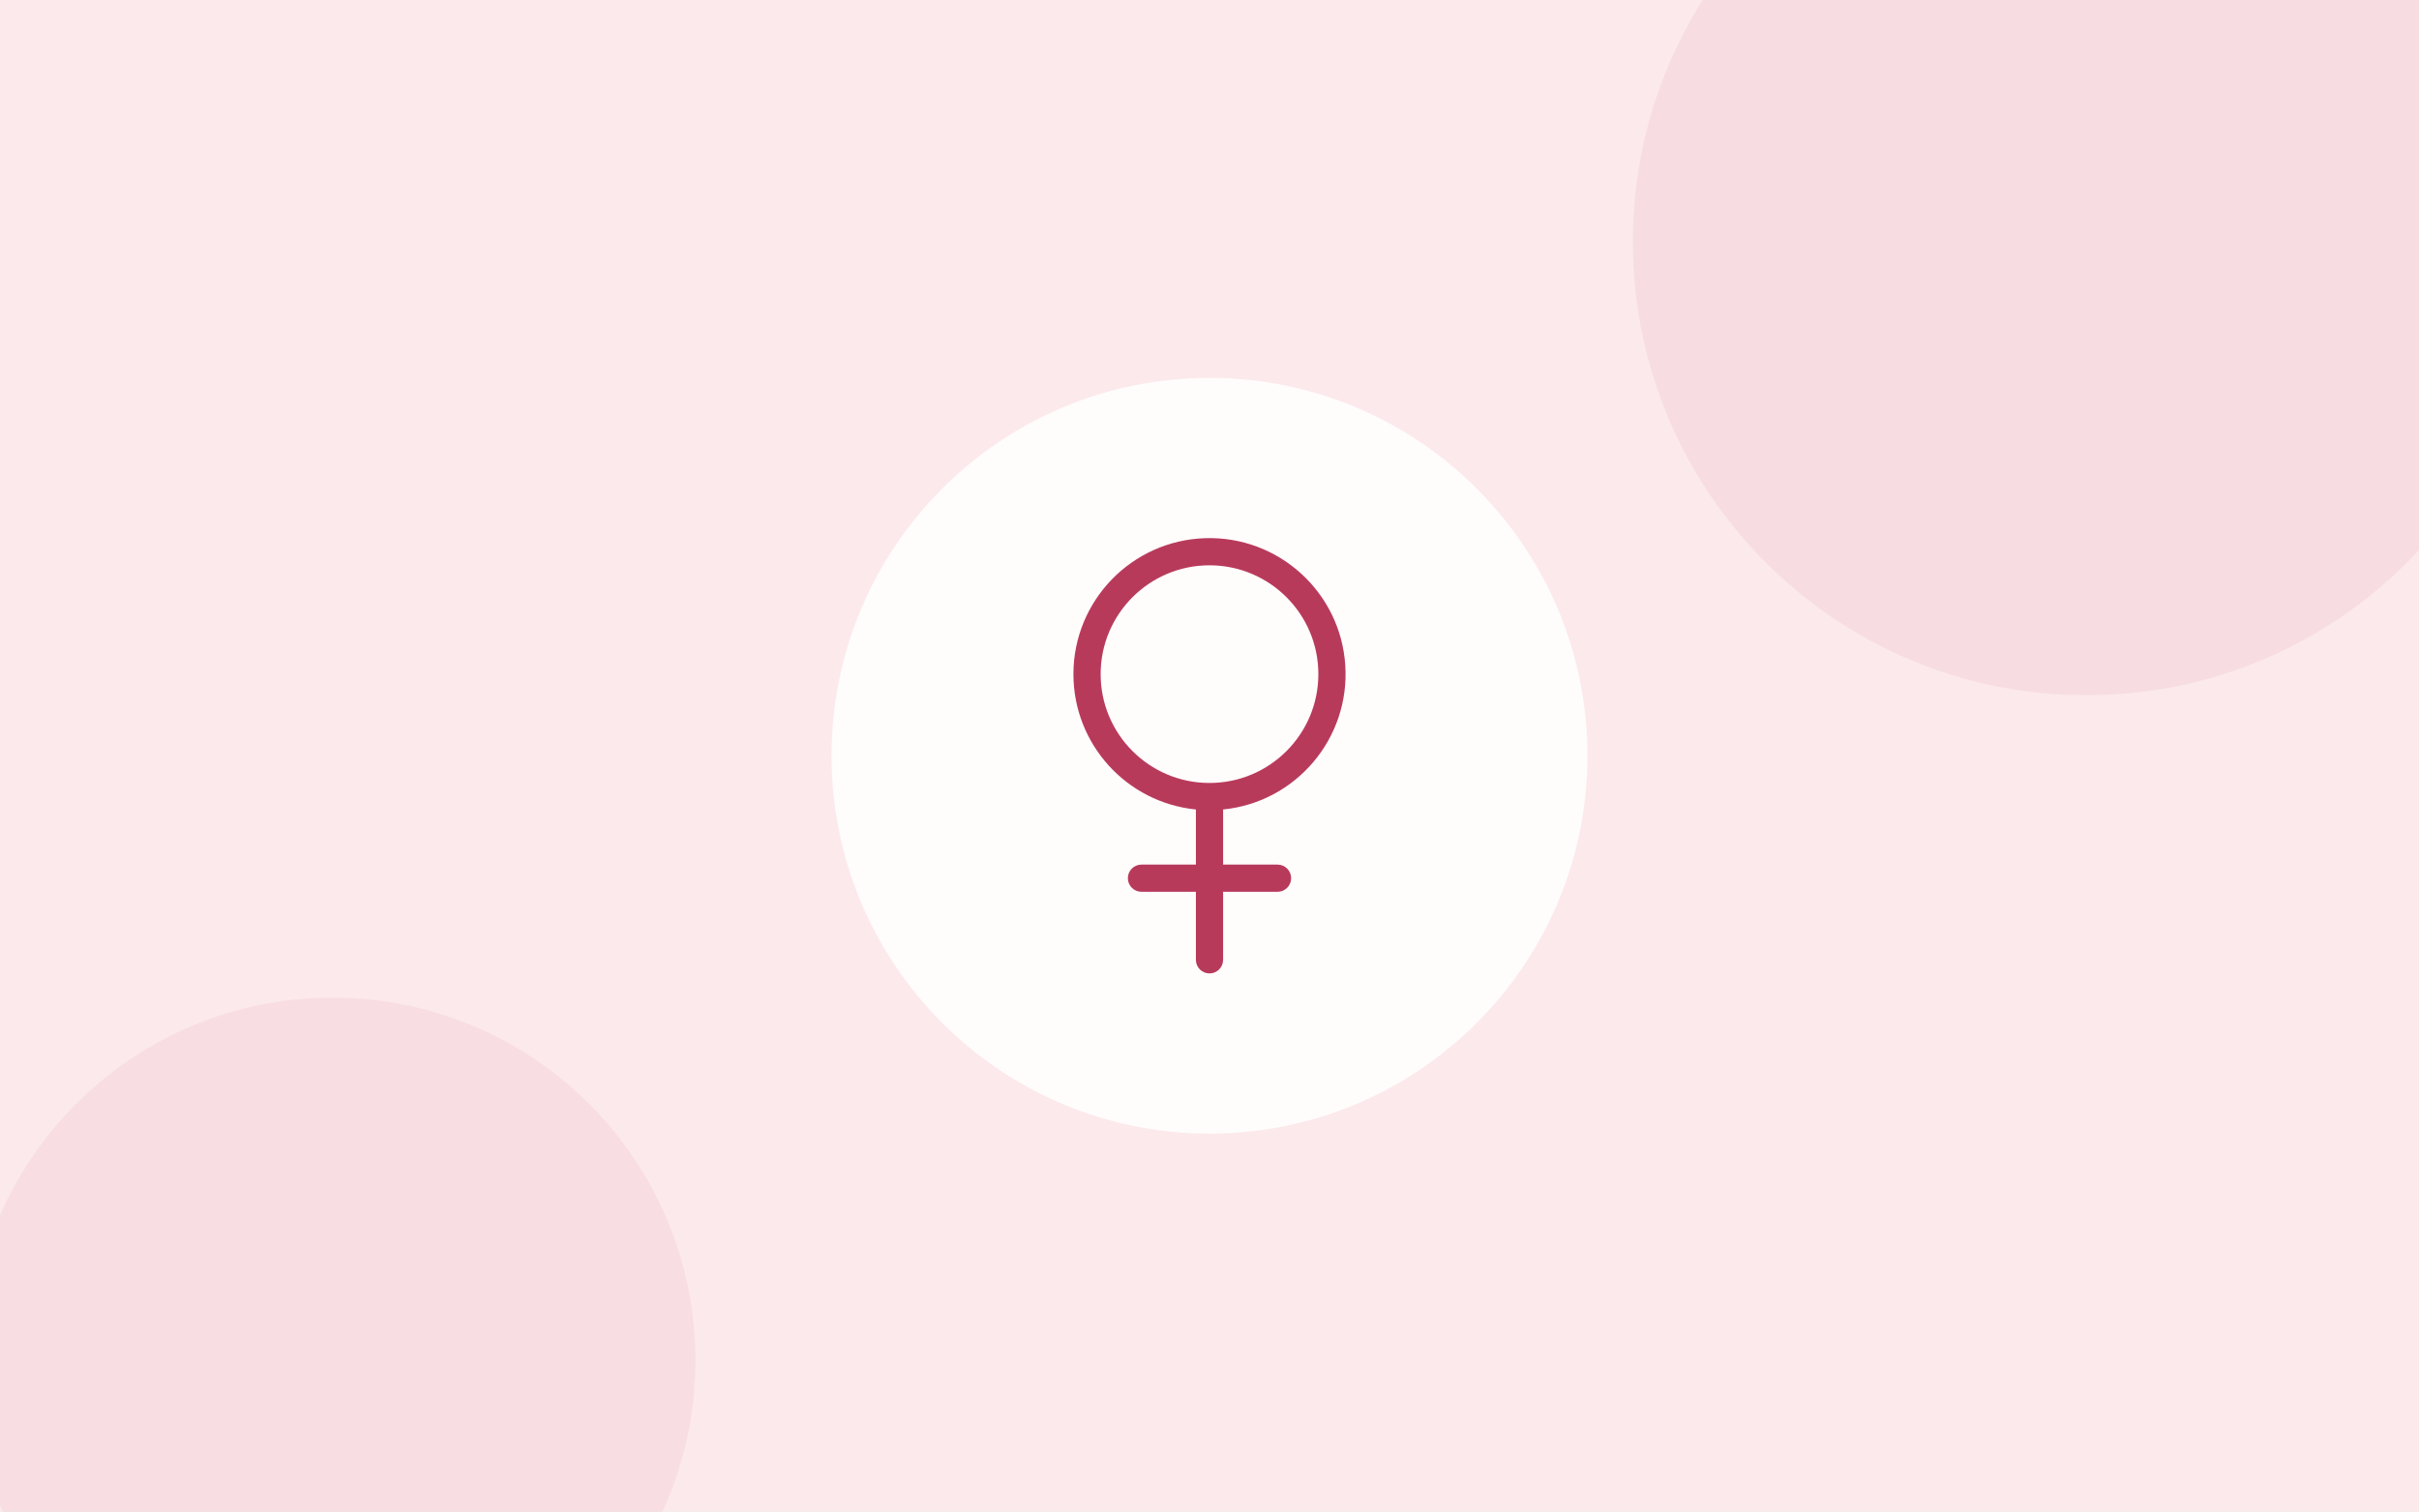
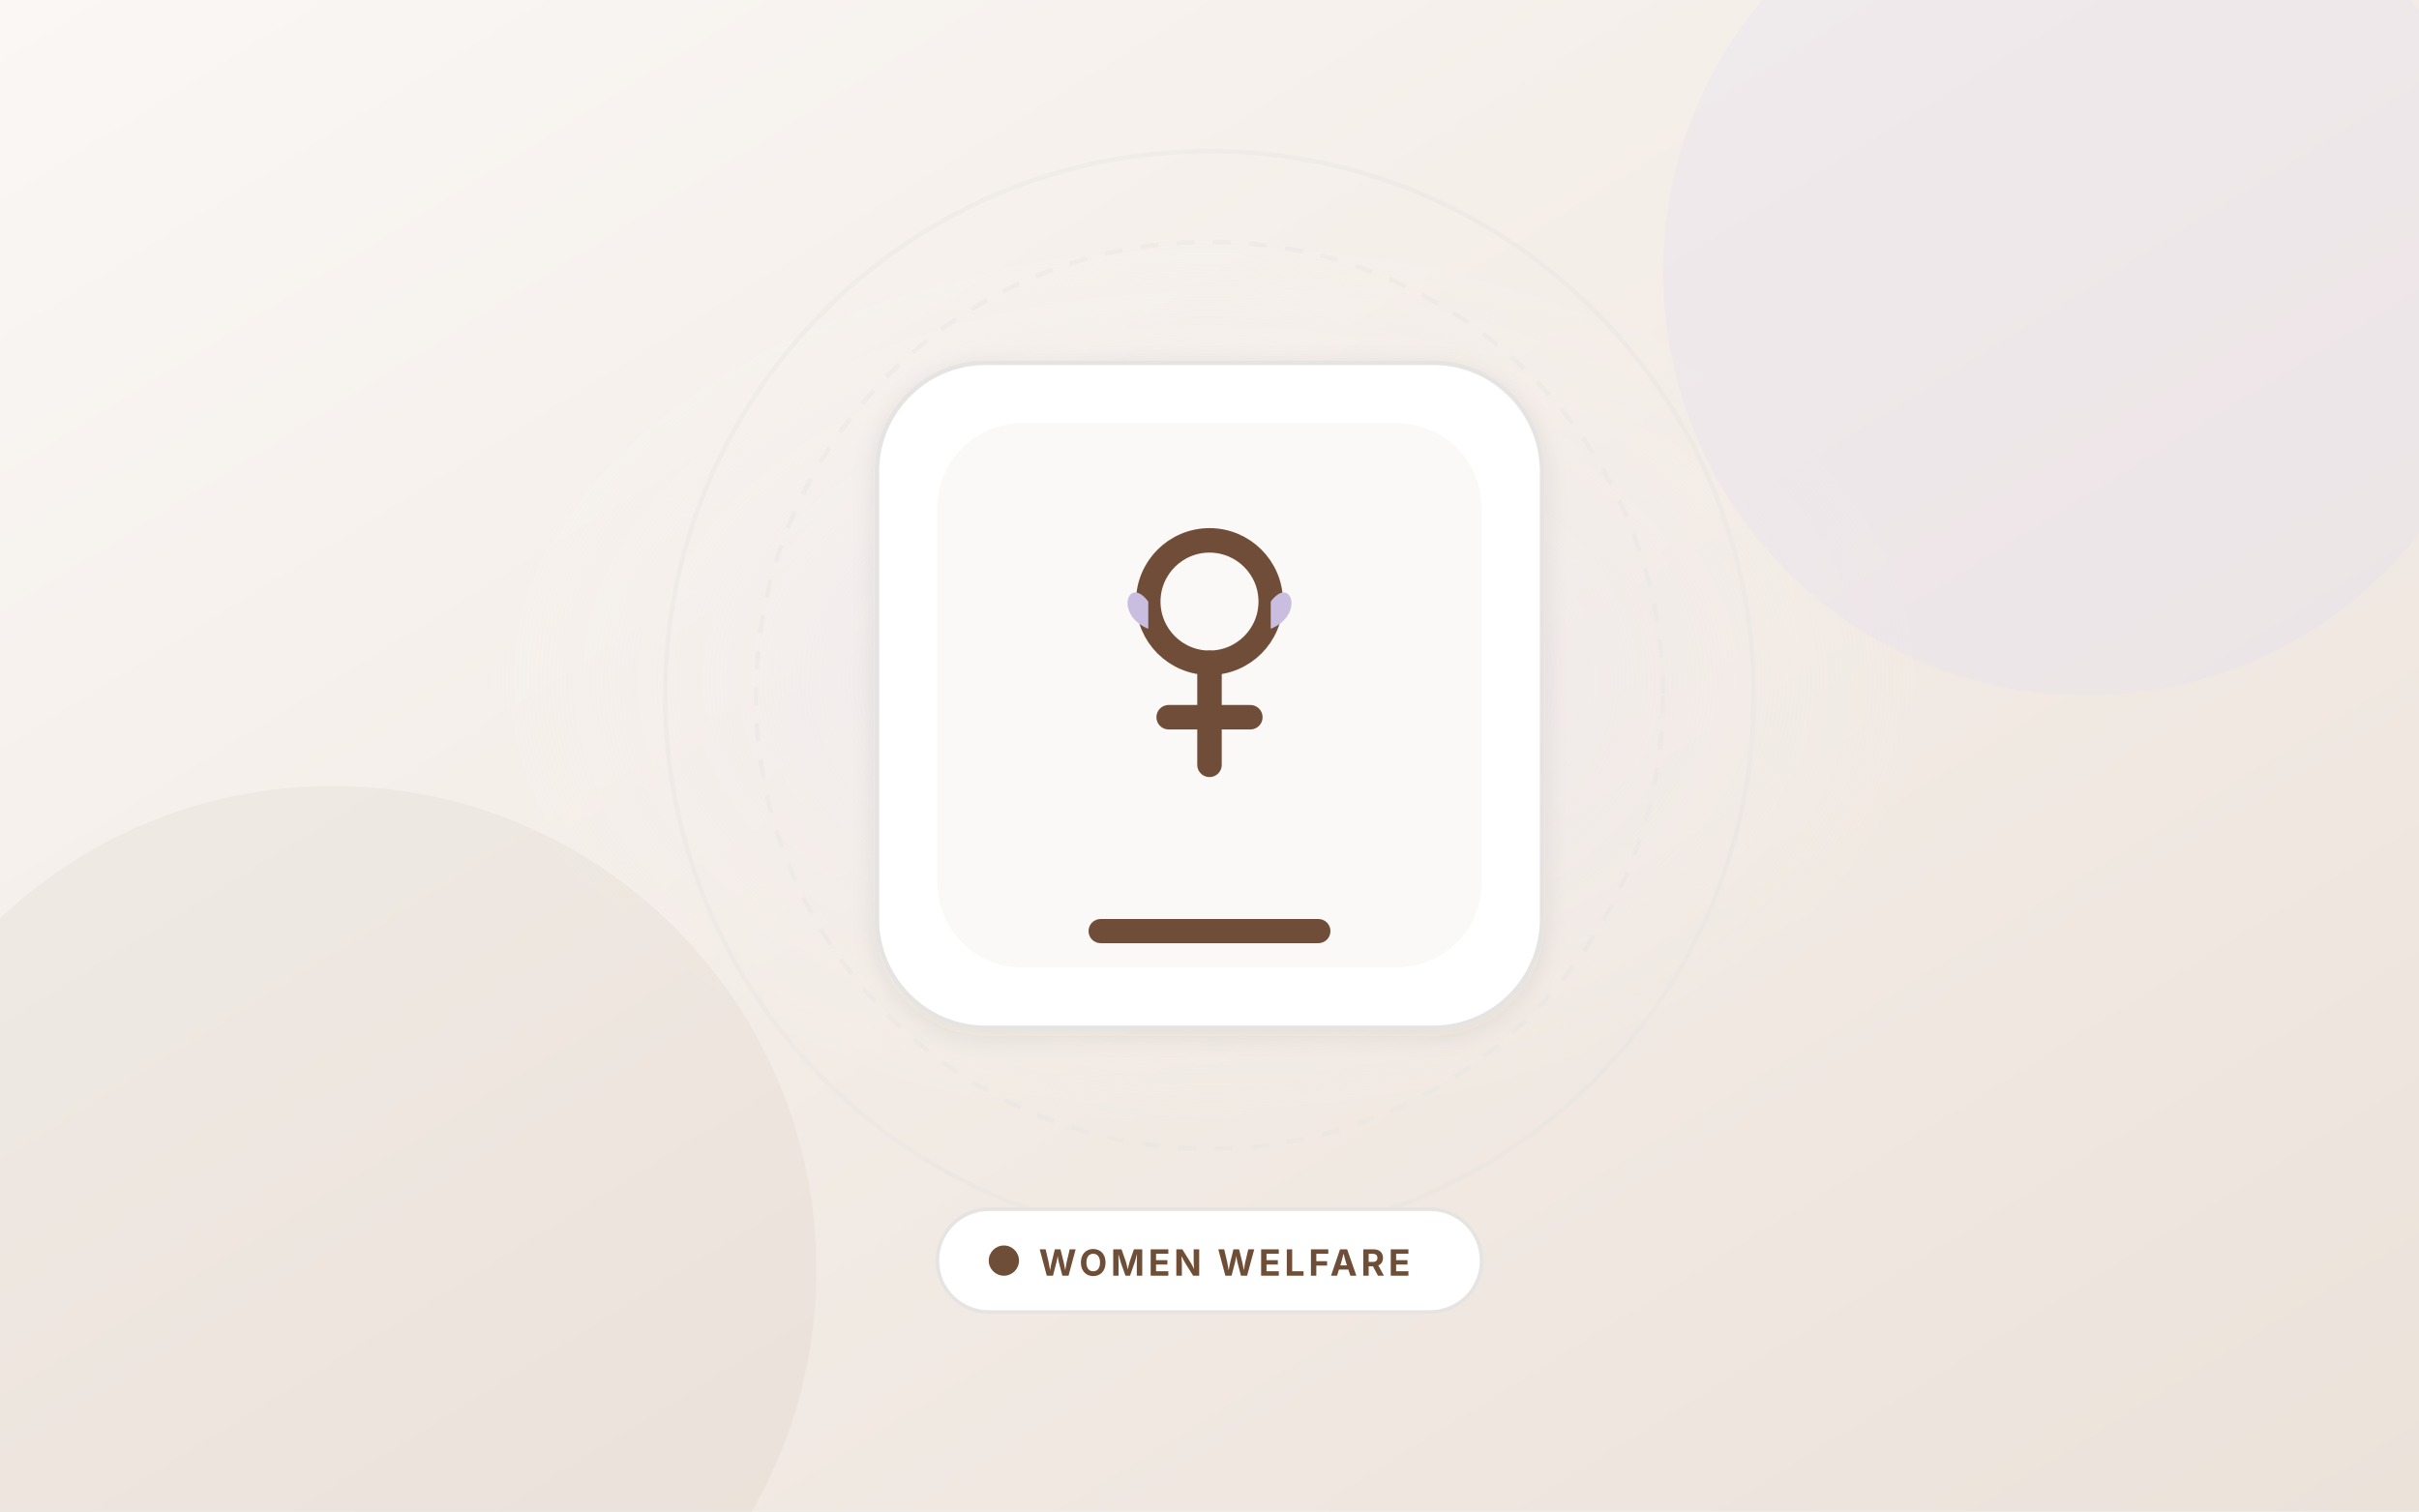
<svg xmlns="http://www.w3.org/2000/svg" viewBox="0 0 800 500" width="800" height="500">
-   <rect width="800" height="500" fill="#FCE9EC" />
-   <circle cx="690" cy="80" r="150" fill="#B83A5B" opacity=".07" />
-   <circle cx="110" cy="450" r="120" fill="#B83A5B" opacity=".06" />
-   <circle cx="400" cy="250" r="125" fill="#fff" opacity=".85" />
-   <g transform="translate(328,178) scale(9.0)" fill="#B83A5B" opacity="1">
-     <path fill-rule="evenodd" d="M8 1a4 4 0 1 0 0 8 4 4 0 0 0 0-8M3 5a5 5 0 1 1 5.5 4.975V12h2a.5.5 0 0 1 0 1h-2v2.5a.5.5 0 0 1-1 0V13h-2a.5.5 0 0 1 0-1h2V9.975A5 5 0 0 1 3 5" />
+   <defs>
+     <linearGradient id="wwBg" x1="0%" y1="0%" x2="100%" y2="100%">
+       <stop offset="0%" stop-color="#FAF7F5" />
+       <stop offset="50%" stop-color="#F3ECE6" />
+       <stop offset="100%" stop-color="#EBE2DA" />
+     </linearGradient>
+     <radialGradient id="wwGlow" cx="50%" cy="45%" r="50%">
+       <stop offset="0%" stop-color="#E6E0F0" stop-opacity="0.7" />
+       <stop offset="60%" stop-color="#FAF7F5" stop-opacity="0" />
+     </radialGradient>
+     <filter id="wwShadow" x="-20%" y="-15%" width="140%" height="145%">
+       <feDropShadow dx="0" dy="12" stdDeviation="16" flood-color="#4A3425" flood-opacity="0.14" />
+       <feDropShadow dx="0" dy="2" stdDeviation="4" flood-color="#4A3425" flood-opacity="0.08" />
+     </filter>
+   </defs>
+   <rect width="800" height="500" fill="url(#wwBg)" />
+   <rect width="800" height="500" fill="url(#wwGlow)" />
+   <circle cx="690" cy="90" r="140" fill="#E6E0F0" opacity="0.35" />
+   <circle cx="110" cy="420" r="160" fill="#6F4E37" opacity="0.05" />
+   <g stroke="#E5E4E2" stroke-width="1.5" opacity="0.4" fill="none">
+     <circle cx="400" cy="230" r="150" stroke-dasharray="6 6" />
+     <circle cx="400" cy="230" r="180" />
+   </g>
+   <g transform="translate(290, 120)" filter="url(#wwShadow)">
+     <rect width="220" height="220" rx="36" fill="#FFFFFF" stroke="#E5E4E2" stroke-width="1.5" />
+     <rect x="20" y="20" width="180" height="180" rx="28" fill="#FBF9F7" />
+     <g transform="translate(74, 52) scale(4.5)">
+       <circle cx="8" cy="6" r="4.5" fill="none" stroke="#6F4E37" stroke-width="1.8" />
+       <path d="M8 10.5 L8 18 M5 14.5 L11 14.5" stroke="#6F4E37" stroke-width="1.8" stroke-linecap="round" />
+       <path d="M3.5 6 C2 4, 1 7, 3.5 8 Z" fill="#C9BEE0" />
+       <path d="M12.5 6 C14 4, 15 7, 12.5 8 Z" fill="#C9BEE0" />
+     </g>
+     <rect x="70" y="184" width="80" height="8" rx="4" fill="#6F4E37" />
+   </g>
+   <g transform="translate(400, 400)">
+     <rect x="-90" y="0" width="180" height="34" rx="17" fill="#FFFFFF" stroke="#E5E4E2" stroke-width="1.2" />
+     <circle cx="-68" cy="17" r="5" fill="#6F4E37" />
+     <text x="5" y="22" font-family="system-ui, -apple-system, 'Inter', sans-serif" font-size="12" font-weight="700" fill="#6F4E37" letter-spacing="1.2" text-anchor="middle">WOMEN WELFARE</text>
  </g>
</svg>
